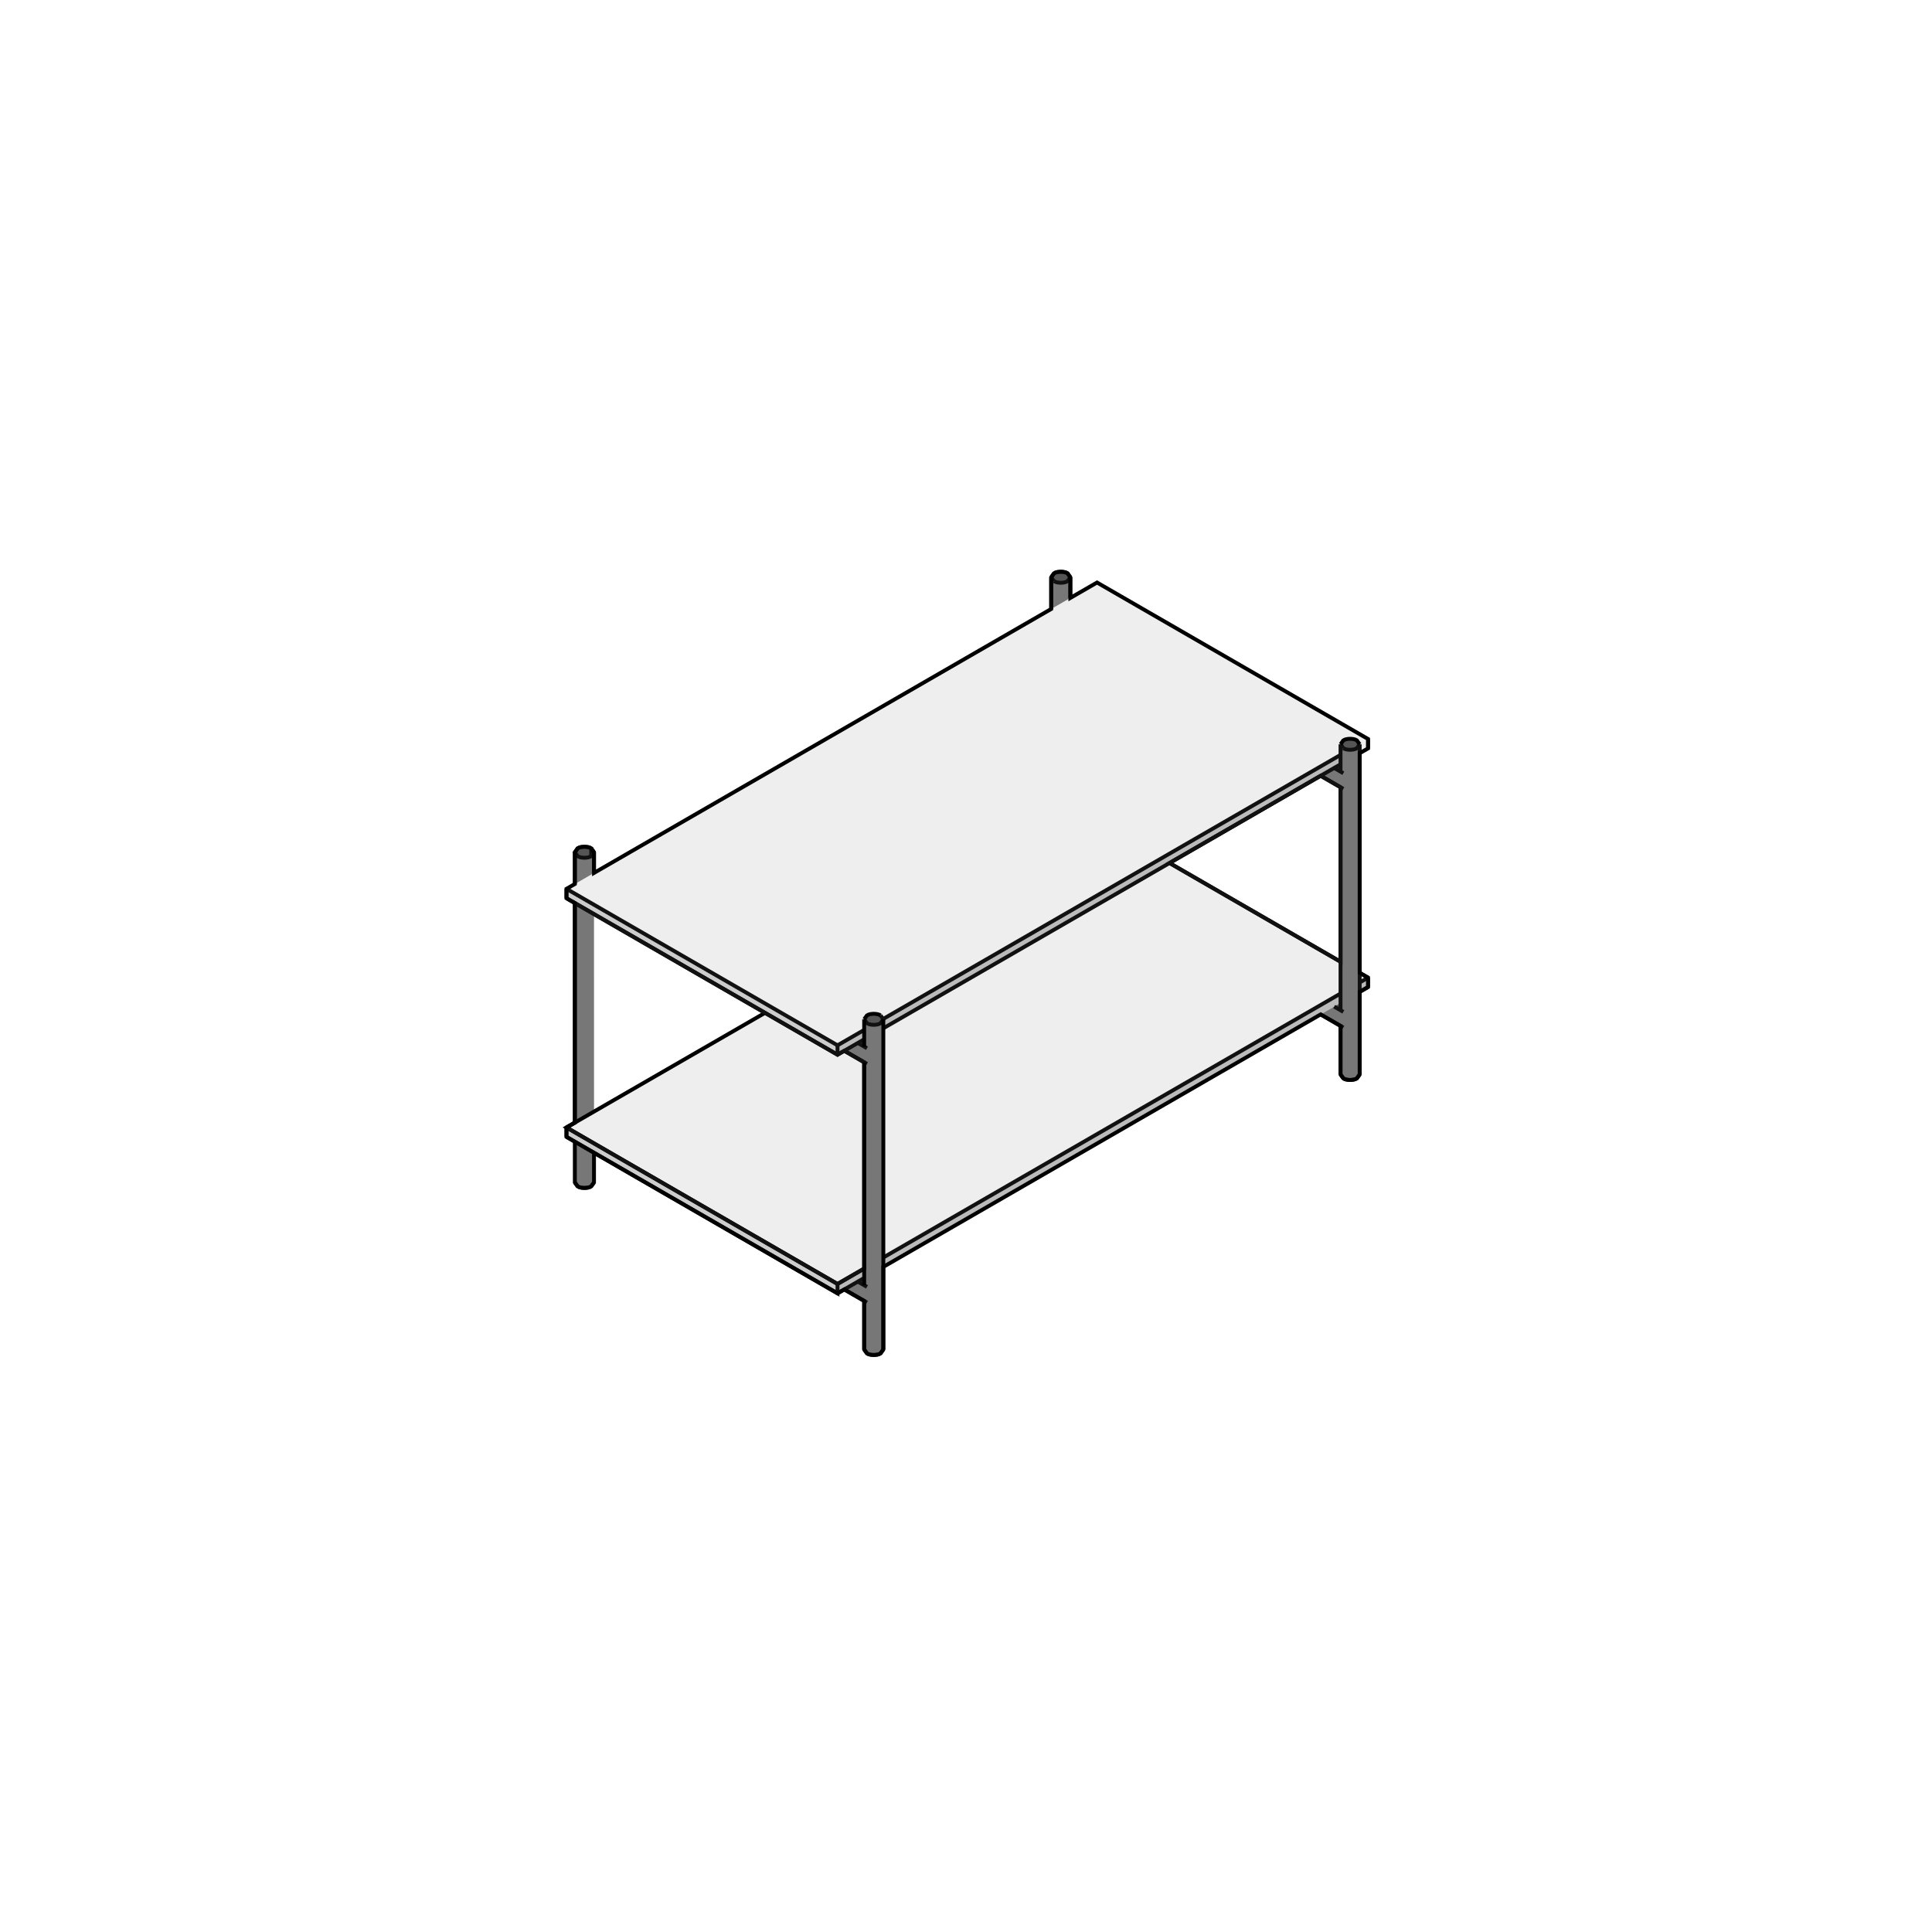
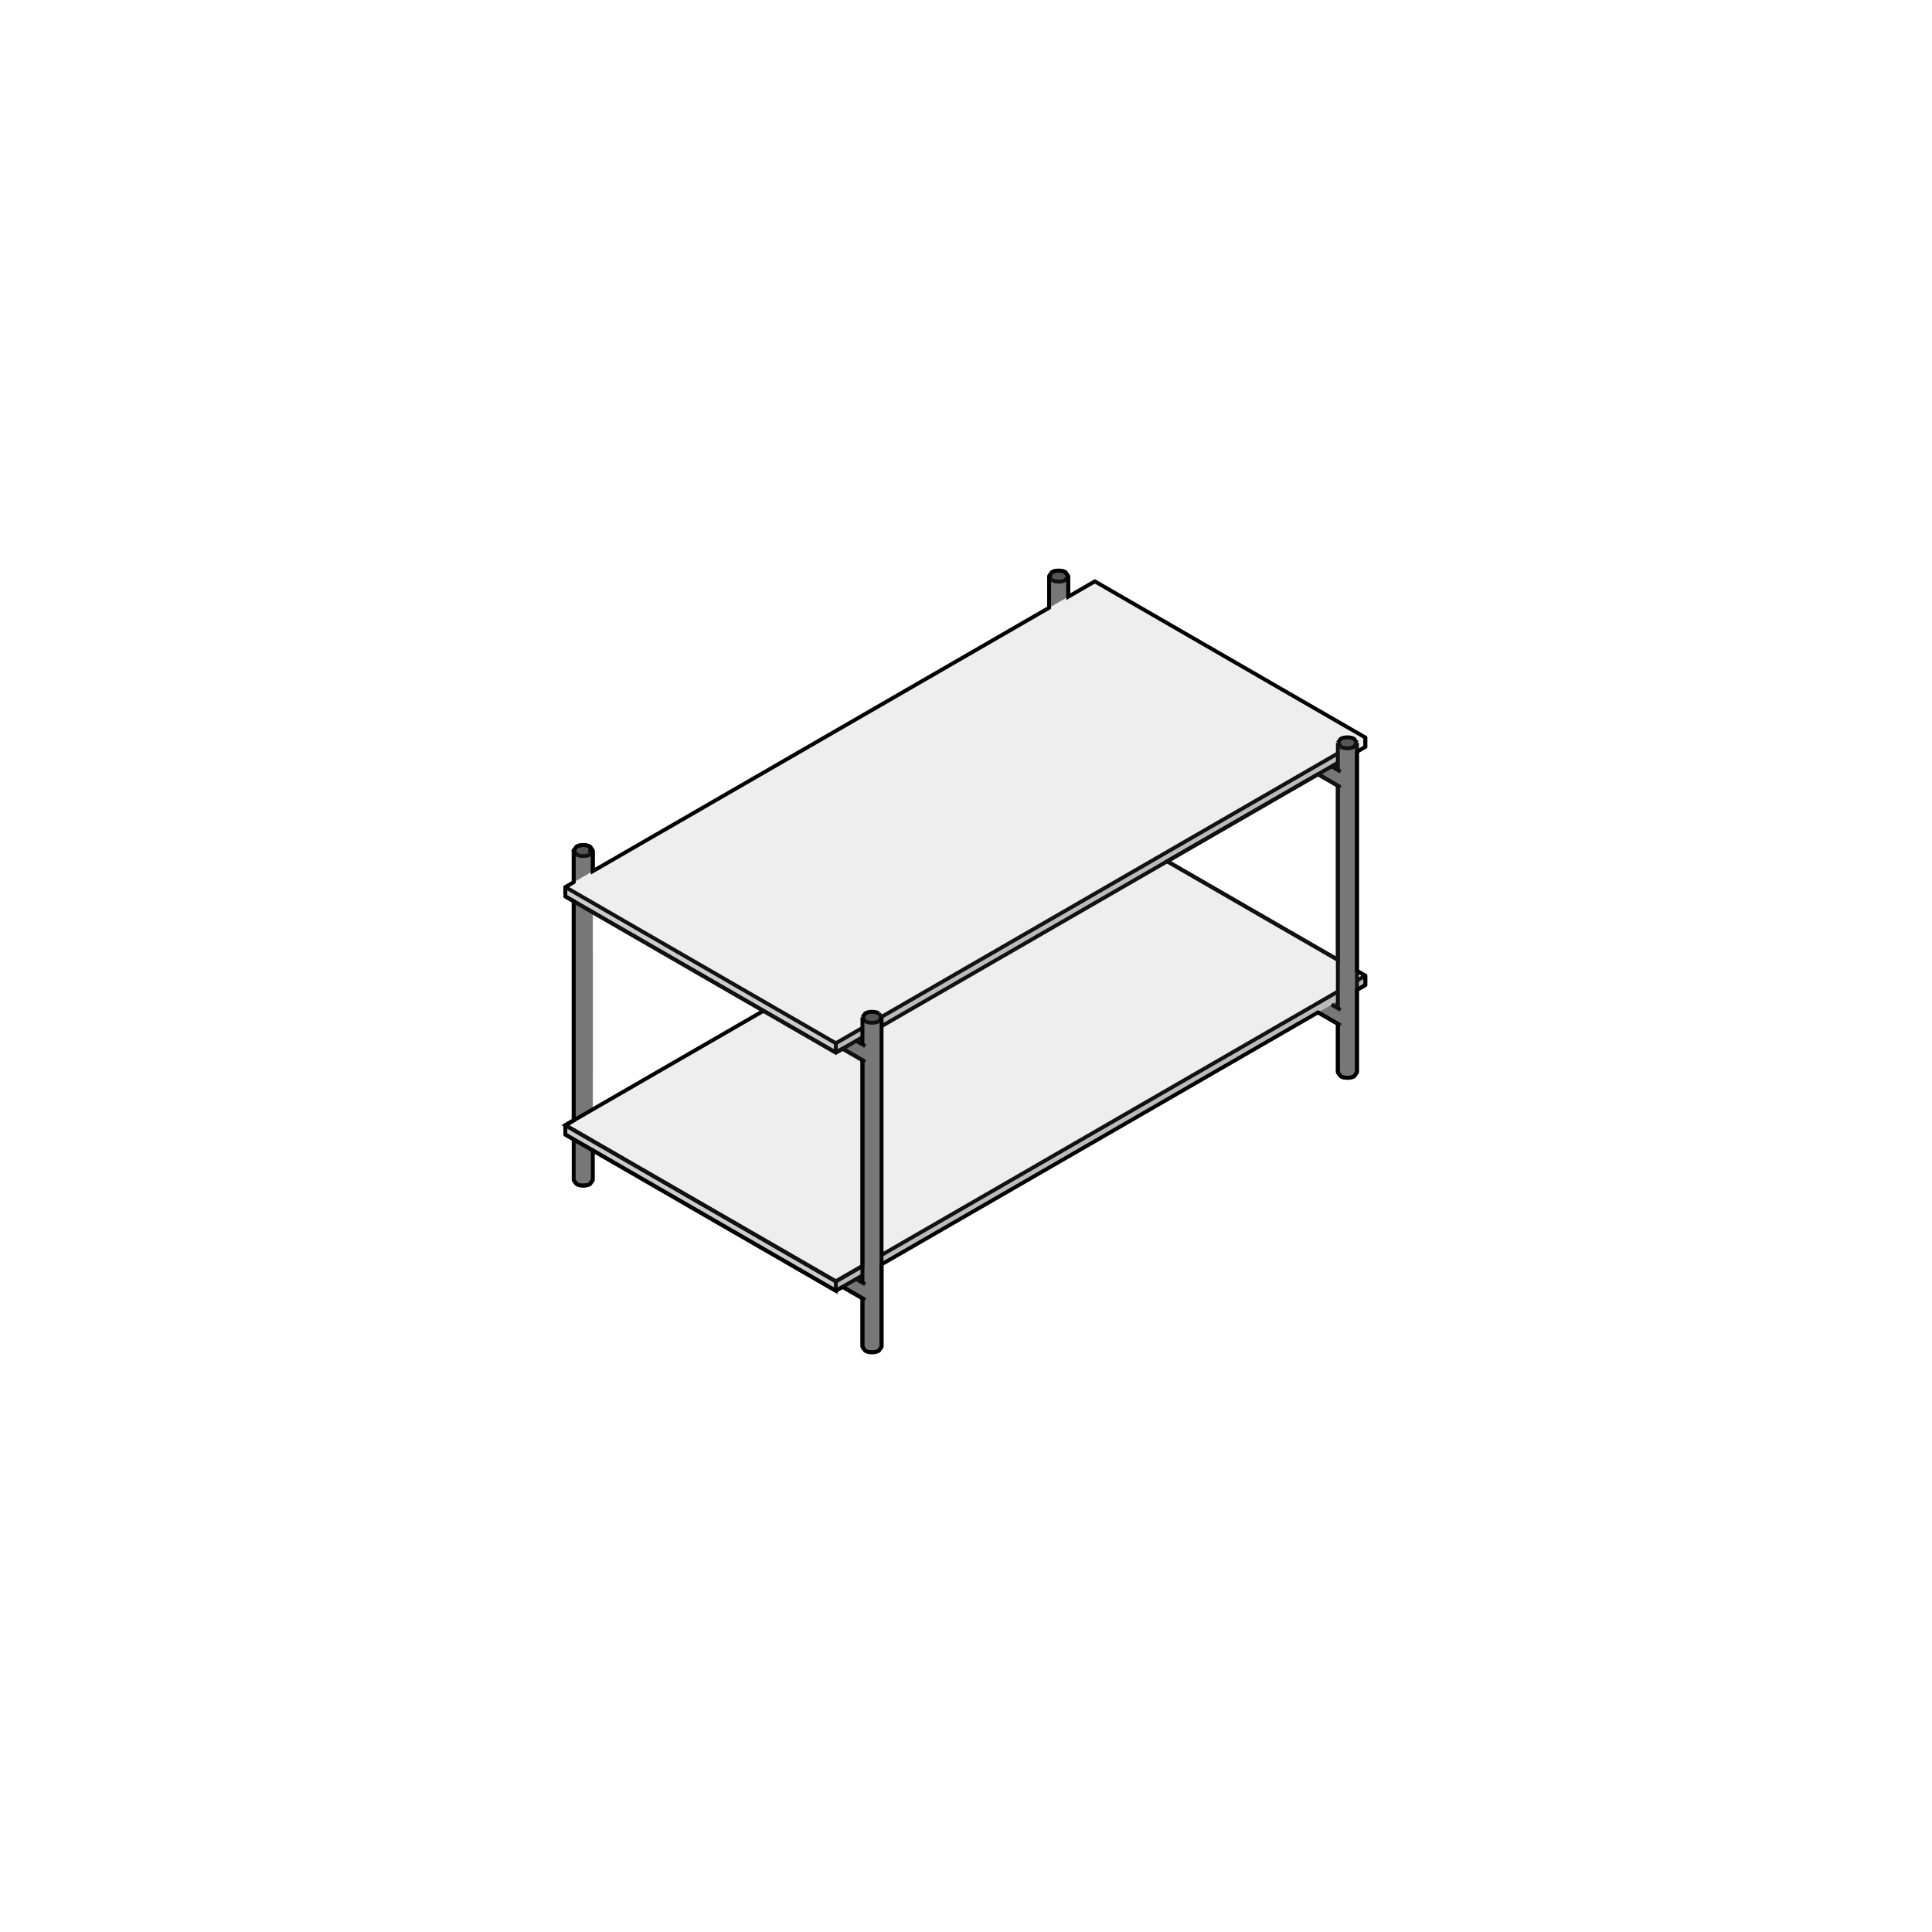
- <svg xmlns="http://www.w3.org/2000/svg" version="1.1" width="119.76pt" height="119.76pt" viewBox="0 0 119.76 119.76" overflow="visible">
-   <path d="M84.284,60.901 L84.803,60.602 L84.803,61.184 L84.284,61.483 z" stroke="#000000" stroke-width="0" fill="#BBBBBB" fill-opacity="1" />
-   <path d="M51.915,79.589 L53.568,78.635 L53.568,79.217 L51.915,80.171 z" stroke="#000000" stroke-width="0" fill="#BBBBBB" fill-opacity="1" />
-   <path d="M53.568,64.424 L51.915,65.379 L51.915,64.797 L53.568,63.842 z" stroke="#000000" stroke-width="0" fill="#BBBBBB" fill-opacity="1" />
-   <path d="M83.096,62.169 L54.756,78.531 L54.756,77.949 L83.096,61.587 z" stroke="#000000" stroke-width="0" fill="#BBBBBB" fill-opacity="1" />
-   <path d="M54.755,63.158 L83.096,46.795 L83.096,47.377 L54.756,63.739 z" stroke="#000000" stroke-width="0" fill="#BBBBBB" fill-opacity="1" />
-   <path d="M51.915,79.589 L51.915,80.171 L35.114,70.471 L35.114,69.889 z" stroke="#000000" stroke-width="0" fill="#CCCCCC" fill-opacity="1" />
-   <path d="M51.915,65.379 L35.114,55.679 L35.114,55.097 L51.915,64.797 z" stroke="#000000" stroke-width="0" fill="#CCCCCC" fill-opacity="1" />
-   <path d="M51.915,65.379 L52.335,65.136 L53.568,65.848 L53.568,78.635 L51.915,79.589 L35.114,69.889 L35.633,69.59 L47.421,62.784 z" stroke="#000000" stroke-width="0" fill="#EEEEEE" fill-opacity="1" />
-   <path d="M54.756,63.739 L72.496,53.496 L83.096,59.616 L83.096,61.587 L54.756,77.949 z" stroke="#000000" stroke-width="0" fill="#EEEEEE" fill-opacity="1" />
-   <path d="M84.803,60.602 L84.284,60.901 L84.284,60.302 z" stroke="#000000" stroke-width="0" fill="#EEEEEE" fill-opacity="1" />
-   <path d="M54.582,62.942 C54.397,62.81 53.928,62.81 53.742,62.942 L53.568,63.184 L53.568,63.842 L51.915,64.797 L35.114,55.097 L35.633,54.797 L35.634,52.838 L35.807,53.072 C35.993,53.203 36.462,53.203 36.648,53.072 L36.821,52.838 L36.821,54.111 L65.161,37.749 L65.161,35.791 L65.335,36.024 C65.521,36.156 65.989,36.156 66.175,36.024 L66.349,35.791 L66.349,37.064 L68.002,36.109 L84.803,45.809 L84.803,46.391 L84.284,46.691 L84.284,46.137 L84.11,45.894 C83.924,45.763 83.456,45.763 83.27,45.894 L83.096,46.137 L83.096,46.795 L54.755,63.158 z" stroke="#000000" stroke-width="0" fill="#EEEEEE" fill-opacity="1" />
-   <path d="M83.096,47.377 L83.096,47.831 L82.703,47.604 z" stroke="#000000" stroke-width="0" fill="#555555" fill-opacity="1" />
-   <path d="M53.568,64.424 L53.568,64.878 L53.175,64.651 z" stroke="#000000" stroke-width="0" fill="#555555" fill-opacity="1" />
-   <path d="M54.756,63.193 L54.582,63.427 C54.397,63.558 53.928,63.558 53.742,63.427 L53.569,63.193 L53.742,62.942 C53.928,62.81 54.397,62.81 54.582,62.942 z" stroke="#000000" stroke-width="0" fill="#555555" fill-opacity="1" />
-   <path d="M83.096,62.623 L82.703,62.396 L83.096,62.169 z" stroke="#000000" stroke-width="0" fill="#555555" fill-opacity="1" />
-   <path d="M53.175,79.444 L53.568,79.217 L53.568,79.671 z" stroke="#000000" stroke-width="0" fill="#555555" fill-opacity="1" />
-   <path d="M84.284,46.145 L84.11,46.379 C83.924,46.51 83.456,46.51 83.27,46.379 L83.096,46.145 L83.27,45.894 C83.456,45.763 83.924,45.763 84.11,45.894 z" stroke="#000000" stroke-width="0" fill="#555555" fill-opacity="1" />
-   <path d="M66.349,35.791 L66.175,36.024 C65.989,36.156 65.521,36.156 65.335,36.024 L65.161,35.782 L65.335,35.539 C65.521,35.408 65.989,35.408 66.175,35.539 z" stroke="#000000" stroke-width="0" fill="#555555" fill-opacity="1" />
-   <path d="M36.821,52.838 L36.648,53.072 C36.462,53.203 35.993,53.203 35.807,53.072 L35.633,52.83 L35.807,52.587 C35.993,52.456 36.462,52.456 36.648,52.587 z" stroke="#000000" stroke-width="0" fill="#555555" fill-opacity="1" />
-   <path d="M53.568,79.671 L53.568,65.848 L52.335,65.136 L53.175,64.651 L53.568,64.878 L53.569,63.193 L53.742,63.427 C53.928,63.558 54.397,63.558 54.582,63.427 L54.756,63.193 L54.756,83.651 L54.582,83.894 C54.397,84.025 53.928,84.025 53.742,83.894 L53.568,83.651 L53.568,80.641 L52.335,79.929 L53.175,79.444 z" stroke="#000000" stroke-width="0" fill="#777777" fill-opacity="1" />
-   <path d="M84.284,46.145 L84.284,66.604 L84.11,66.846 C83.924,66.977 83.456,66.977 83.27,66.846 L83.096,66.604 L83.096,63.593 L81.863,62.881 L82.703,62.396 L83.096,62.623 L83.096,48.801 L81.863,48.089 L82.703,47.604 L83.096,47.831 L83.096,46.145 L83.27,46.379 C83.456,46.51 83.924,46.51 84.11,46.379 z" stroke="#000000" stroke-width="0" fill="#777777" fill-opacity="1" />
-   <path d="M35.633,73.296 L35.633,70.771 L36.821,71.457 L36.821,73.296 L36.701,73.503 C36.462,73.67 35.993,73.67 35.807,73.539 z" stroke="#000000" stroke-width="0" fill="#777777" fill-opacity="1" />
-   <path d="M36.822,68.904 L35.633,69.59 L35.633,55.979 L36.821,56.664 z" stroke="#000000" stroke-width="0" fill="#777777" fill-opacity="1" />
-   <path d="M35.634,52.838 L35.807,53.072 C35.993,53.203 36.462,53.203 36.648,53.072 L36.821,52.838 L36.821,54.111 L35.633,54.797 z" stroke="#000000" stroke-width="0" fill="#777777" fill-opacity="1" />
-   <path d="M65.335,36.024 C65.521,36.156 65.989,36.156 66.175,36.024 L66.349,35.791 L66.349,37.064 L65.161,37.749 L65.161,35.791 z" stroke="#000000" stroke-width="0" fill="#777777" fill-opacity="1" />
+ <svg xmlns="http://www.w3.org/2000/svg" version="1.1" width="120pt" height="120pt" viewBox="0 0 120 120" overflow="visible">
+   <path d="M84.284,60.901 L84.803,60.602 L84.803,61.184 L84.284,61.483 z" stroke="Black" stroke-width="0" fill="#BBBBBB" fill-opacity="1" />
+   <path d="M51.915,79.589 L53.568,78.635 L53.568,79.217 L51.915,80.171 z" stroke="Black" stroke-width="0" fill="#BBBBBB" fill-opacity="1" />
+   <path d="M53.568,64.424 L51.915,65.379 L51.915,64.797 L53.568,63.842 z" stroke="Black" stroke-width="0" fill="#BBBBBB" fill-opacity="1" />
+   <path d="M83.096,62.169 L54.756,78.531 L54.756,77.949 L83.096,61.587 z" stroke="Black" stroke-width="0" fill="#BBBBBB" fill-opacity="1" />
+   <path d="M54.755,63.158 L83.096,46.795 L83.096,47.377 L54.756,63.739 z" stroke="Black" stroke-width="0" fill="#BBBBBB" fill-opacity="1" />
+   <path d="M51.915,79.589 L51.915,80.171 L35.114,70.471 L35.114,69.889 z" stroke="Black" stroke-width="0" fill="#CCCCCC" fill-opacity="1" />
+   <path d="M51.915,65.379 L35.114,55.679 L35.114,55.097 L51.915,64.797 z" stroke="Black" stroke-width="0" fill="#CCCCCC" fill-opacity="1" />
+   <path d="M51.915,65.379 L52.335,65.136 L53.568,65.848 L53.568,78.635 L51.915,79.589 L35.114,69.889 L35.633,69.59 L47.421,62.784 z" stroke="Black" stroke-width="0" fill="#EEEEEE" fill-opacity="1" />
+   <path d="M54.756,63.739 L72.496,53.496 L83.096,59.616 L83.096,61.587 L54.756,77.949 z" stroke="Black" stroke-width="0" fill="#EEEEEE" fill-opacity="1" />
+   <path d="M84.803,60.602 L84.284,60.901 L84.284,60.302 z" stroke="Black" stroke-width="0" fill="#EEEEEE" fill-opacity="1" />
+   <path d="M54.582,62.942 C54.397,62.81 53.928,62.81 53.742,62.942 L53.568,63.184 L53.568,63.842 L51.915,64.797 L35.114,55.097 L35.633,54.797 L35.634,52.838 L35.807,53.072 C35.993,53.203 36.462,53.203 36.648,53.072 L36.821,52.838 L36.821,54.111 L65.161,37.749 L65.161,35.791 L65.335,36.024 C65.521,36.156 65.989,36.156 66.175,36.024 L66.349,35.791 L66.349,37.064 L68.002,36.109 L84.803,45.809 L84.803,46.391 L84.284,46.691 L84.284,46.137 L84.11,45.894 C83.924,45.763 83.456,45.763 83.27,45.894 L83.096,46.137 L83.096,46.795 L54.755,63.158 z" stroke="Black" stroke-width="0" fill="#EEEEEE" fill-opacity="1" />
+   <path d="M83.096,47.377 L83.096,47.831 L82.703,47.604 z" stroke="Black" stroke-width="0" fill="#555555" fill-opacity="1" />
+   <path d="M53.568,64.424 L53.568,64.878 L53.175,64.651 z" stroke="Black" stroke-width="0" fill="#555555" fill-opacity="1" />
+   <path d="M54.756,63.193 L54.582,63.427 C54.397,63.558 53.928,63.558 53.742,63.427 L53.569,63.193 L53.742,62.942 C53.928,62.81 54.397,62.81 54.582,62.942 z" stroke="Black" stroke-width="0" fill="#555555" fill-opacity="1" />
+   <path d="M83.096,62.623 L82.703,62.396 L83.096,62.169 z" stroke="Black" stroke-width="0" fill="#555555" fill-opacity="1" />
+   <path d="M53.175,79.444 L53.568,79.217 L53.568,79.671 z" stroke="Black" stroke-width="0" fill="#555555" fill-opacity="1" />
+   <path d="M84.284,46.145 L84.11,46.379 C83.924,46.51 83.456,46.51 83.27,46.379 L83.096,46.145 L83.27,45.894 C83.456,45.763 83.924,45.763 84.11,45.894 z" stroke="Black" stroke-width="0" fill="#555555" fill-opacity="1" />
+   <path d="M66.349,35.791 L66.175,36.024 C65.989,36.156 65.521,36.156 65.335,36.024 L65.161,35.782 L65.335,35.539 C65.521,35.408 65.989,35.408 66.175,35.539 z" stroke="Black" stroke-width="0" fill="#555555" fill-opacity="1" />
+   <path d="M36.821,52.838 L36.648,53.072 C36.462,53.203 35.993,53.203 35.807,53.072 L35.633,52.83 L35.807,52.587 C35.993,52.456 36.462,52.456 36.648,52.587 z" stroke="Black" stroke-width="0" fill="#555555" fill-opacity="1" />
+   <path d="M53.568,79.671 L53.568,65.848 L52.335,65.136 L53.175,64.651 L53.568,64.878 L53.569,63.193 L53.742,63.427 C53.928,63.558 54.397,63.558 54.582,63.427 L54.756,63.193 L54.756,83.651 L54.582,83.894 C54.397,84.025 53.928,84.025 53.742,83.894 L53.568,83.651 L53.568,80.641 L52.335,79.929 L53.175,79.444 z" stroke="Black" stroke-width="0" fill="#777777" fill-opacity="1" />
+   <path d="M84.284,46.145 L84.284,66.604 L84.11,66.846 C83.924,66.977 83.456,66.977 83.27,66.846 L83.096,66.604 L83.096,63.593 L81.863,62.881 L82.703,62.396 L83.096,62.623 L83.096,48.801 L81.863,48.089 L82.703,47.604 L83.096,47.831 L83.096,46.145 L83.27,46.379 C83.456,46.51 83.924,46.51 84.11,46.379 z" stroke="Black" stroke-width="0" fill="#777777" fill-opacity="1" />
+   <path d="M35.633,73.296 L35.633,70.771 L36.821,71.457 L36.821,73.296 L36.701,73.503 C36.462,73.67 35.993,73.67 35.807,73.539 z" stroke="Black" stroke-width="0" fill="#777777" fill-opacity="1" />
+   <path d="M36.822,68.904 L35.633,69.59 L35.633,55.979 L36.821,56.664 z" stroke="Black" stroke-width="0" fill="#777777" fill-opacity="1" />
+   <path d="M35.634,52.838 L35.807,53.072 C35.993,53.203 36.462,53.203 36.648,53.072 L36.821,52.838 L36.821,54.111 L35.633,54.797 z" stroke="Black" stroke-width="0" fill="#777777" fill-opacity="1" />
+   <path d="M65.335,36.024 C65.521,36.156 65.989,36.156 66.175,36.024 L66.349,35.791 L66.349,37.064 L65.161,37.749 L65.161,35.791 z" stroke="Black" stroke-width="0" fill="#777777" fill-opacity="1" />
  <path d="M35.114,69.889 L35.634,69.59 L35.634,55.979 L51.915,65.379 L52.335,65.136 L53.568,65.848 L53.568,78.635 L51.915,79.589 z" stroke="#000000" stroke-width="0.24" fill="none" />
  <path d="M83.096,59.616 L72.496,53.496 L81.863,48.089 L83.096,48.801 z" stroke="#000000" stroke-width="0.24" fill="none" />
  <path d="M35.114,69.889 L47.421,62.784" stroke="#000000" stroke-width="0.24" fill="none" />
  <path d="M65.161,35.782 L65.161,37.749" stroke="#111111" stroke-width="0.24" fill="none" />
  <path d="M65.161,35.782 L65.335,35.539 C65.521,35.408 65.989,35.408 66.175,35.539 L66.349,35.782" stroke="#111111" stroke-width="0.24" fill="none" />
  <path d="M65.335,36.024 L65.161,35.782" stroke="#111111" stroke-width="0.24" fill="none" />
  <path d="M66.349,35.782 L66.175,36.024 C65.989,36.156 65.521,36.156 65.335,36.024" stroke="#111111" stroke-width="0.24" fill="none" />
  <path d="M66.349,37.064 L66.349,35.782" stroke="#111111" stroke-width="0.24" fill="none" />
  <path d="M83.096,59.616 L72.496,53.496" stroke="#111111" stroke-width="0.24" fill="none" />
  <path d="M84.803,46.391 L84.803,45.809" stroke="#111111" stroke-width="0.24" fill="none" />
  <path d="M84.803,60.602 L84.284,60.302" stroke="#111111" stroke-width="0.24" fill="none" />
  <path d="M84.803,61.184 L84.803,60.602" stroke="#111111" stroke-width="0.24" fill="none" />
  <path d="M84.284,61.483 L84.803,61.184" stroke="#111111" stroke-width="0.24" fill="none" />
  <path d="M84.284,60.901 L84.803,60.602" stroke="#111111" stroke-width="0.24" fill="none" />
  <path d="M35.114,70.471 L51.915,80.171 L51.915,79.589" stroke="#111111" stroke-width="0.24" fill="none" />
  <path d="M35.114,69.889 L51.915,79.589" stroke="#111111" stroke-width="0.24" fill="none" />
  <path d="M51.915,65.379 L51.915,64.797" stroke="#111111" stroke-width="0.24" fill="none" />
  <path d="M35.114,55.097 L51.915,64.797" stroke="#111111" stroke-width="0.24" fill="none" />
  <path d="M51.915,79.589 L53.568,78.635" stroke="#111111" stroke-width="0.24" fill="none" />
  <path d="M51.915,80.171 L53.568,79.217" stroke="#111111" stroke-width="0.24" fill="none" />
  <path d="M35.114,55.679 L51.915,65.379 L53.568,64.424" stroke="#111111" stroke-width="0.24" fill="none" />
  <path d="M51.915,64.797 L53.568,63.843" stroke="#111111" stroke-width="0.24" fill="none" />
  <path d="M83.27,66.846 L83.096,66.604" stroke="#111111" stroke-width="0.24" fill="none" />
  <path d="M84.284,66.604 L84.11,66.846 C83.924,66.977 83.456,66.977 83.27,66.846" stroke="#111111" stroke-width="0.24" fill="none" />
  <path d="M83.27,46.379 L83.096,46.137" stroke="#111111" stroke-width="0.24" fill="none" />
  <path d="M84.284,46.137 L84.11,46.379 C83.924,46.51 83.456,46.51 83.27,46.379" stroke="#111111" stroke-width="0.24" fill="none" />
  <path d="M54.756,83.651 L54.582,83.894 C54.397,84.025 53.928,84.025 53.742,83.894 L53.568,83.651" stroke="#111111" stroke-width="0.24" fill="none" />
  <path d="M53.568,80.641 L53.568,83.651" stroke="#111111" stroke-width="0.24" fill="none" />
  <path d="M54.756,63.184 L54.582,63.427 C54.397,63.558 53.928,63.558 53.742,63.427 L53.568,63.184" stroke="#111111" stroke-width="0.24" fill="none" />
  <path d="M83.096,63.593 L83.096,66.604" stroke="#111111" stroke-width="0.24" fill="none" />
  <path d="M54.756,77.949 L83.096,61.587" stroke="#111111" stroke-width="0.24" fill="none" />
  <path d="M54.756,63.739 L83.096,47.377" stroke="#111111" stroke-width="0.24" fill="none" />
  <path d="M54.755,63.158 L83.096,46.795" stroke="#111111" stroke-width="0.24" fill="none" />
  <path d="M84.284,66.604 L84.284,46.137" stroke="#111111" stroke-width="0.24" fill="none" />
  <path d="M83.096,46.137 L83.096,47.831" stroke="#111111" stroke-width="0.24" fill="none" />
  <path d="M83.096,48.801 L83.096,62.623" stroke="#111111" stroke-width="0.24" fill="none" />
  <path d="M53.175,79.444 L53.742,79.771" stroke="#111111" stroke-width="0.24" fill="none" />
  <path d="M52.335,79.929 L53.742,80.741" stroke="#111111" stroke-width="0.24" fill="none" />
  <path d="M54.582,62.942 L54.756,63.184" stroke="#111111" stroke-width="0.24" fill="none" />
  <path d="M53.175,64.651 L53.742,64.979" stroke="#111111" stroke-width="0.24" fill="none" />
  <path d="M52.335,65.136 L53.742,65.949" stroke="#111111" stroke-width="0.24" fill="none" />
  <path d="M83.27,47.931 L82.703,47.604" stroke="#111111" stroke-width="0.24" fill="none" />
  <path d="M83.27,48.901 L81.863,48.089" stroke="#111111" stroke-width="0.24" fill="none" />
  <path d="M83.27,62.724 L82.703,62.396" stroke="#111111" stroke-width="0.24" fill="none" />
  <path d="M83.27,63.694 L81.863,62.881" stroke="#111111" stroke-width="0.24" fill="none" />
  <path d="M36.821,73.296 L36.648,73.539 C36.462,73.67 35.993,73.67 35.807,73.539 L35.633,73.296" stroke="#111111" stroke-width="0.24" fill="none" />
  <path d="M35.114,70.471 L35.114,69.889" stroke="#111111" stroke-width="0.24" fill="none" />
  <path d="M35.114,55.679 L35.114,55.097" stroke="#111111" stroke-width="0.24" fill="none" />
  <path d="M36.648,52.587 L36.821,52.83" stroke="#111111" stroke-width="0.24" fill="none" />
  <path d="M35.633,52.83 L35.633,54.797" stroke="#111111" stroke-width="0.24" fill="none" />
  <path d="M35.633,52.83 L35.807,52.587 C35.993,52.456 36.462,52.456 36.648,52.587 L36.648,53.072 C36.462,53.203 35.993,53.203 35.807,53.072 z" stroke="#111111" stroke-width="0.24" fill="none" />
  <path d="M36.821,54.111 L36.821,52.83" stroke="#111111" stroke-width="0.24" fill="none" />
  <path d="M53.568,63.184 L53.742,62.942 C53.928,62.81 54.397,62.81 54.582,62.942" stroke="#000000" stroke-width="0.24" fill="none" />
  <path d="M83.096,46.137 L83.27,45.894 C83.456,45.763 83.924,45.763 84.11,45.894 L84.284,46.137" stroke="#000000" stroke-width="0.24" fill="none" />
  <path d="M51.915,80.171 L35.114,70.471 L35.114,69.889 L35.633,69.59 L35.633,55.979 L35.114,55.679 L35.114,55.097 L35.633,54.797 L35.634,52.838 L35.807,52.587 C35.993,52.456 36.462,52.456 36.648,52.587 L36.821,52.83 L36.821,54.111 L65.161,37.749 L65.161,35.791 L65.335,35.539 C65.521,35.408 65.989,35.408 66.175,35.539 L66.349,35.782 L66.349,37.064 L68.002,36.109 L84.803,45.809 L84.803,46.391 L84.284,46.691 L84.284,60.302 L84.803,60.602 L84.803,61.184 L84.284,61.483 L84.284,66.604 L84.11,66.846 C83.924,66.977 83.456,66.977 83.27,66.846 L83.096,66.604 L83.096,63.593 L81.863,62.881 L54.756,78.531 L54.756,83.651 L54.582,83.894 C54.397,84.025 53.928,84.025 53.742,83.894 L53.568,83.651 L53.568,80.641 L52.335,79.929 z" stroke="#000000" stroke-width="0.24" fill="none" />
  <path d="M36.821,71.457 L36.821,73.296 L36.648,73.539 C36.462,73.67 35.993,73.67 35.807,73.539 L35.633,73.296 L35.633,70.771" stroke="#000000" stroke-width="0.24" fill="none" />
  <path d="M54.756,83.651 L54.756,63.184" stroke="#000000" stroke-width="0.24" fill="none" />
  <path d="M53.568,65.848 L53.568,79.671" stroke="#000000" stroke-width="0.24" fill="none" />
  <path d="M53.568,63.184 L53.568,64.878" stroke="#000000" stroke-width="0.24" fill="none" />
</svg>
